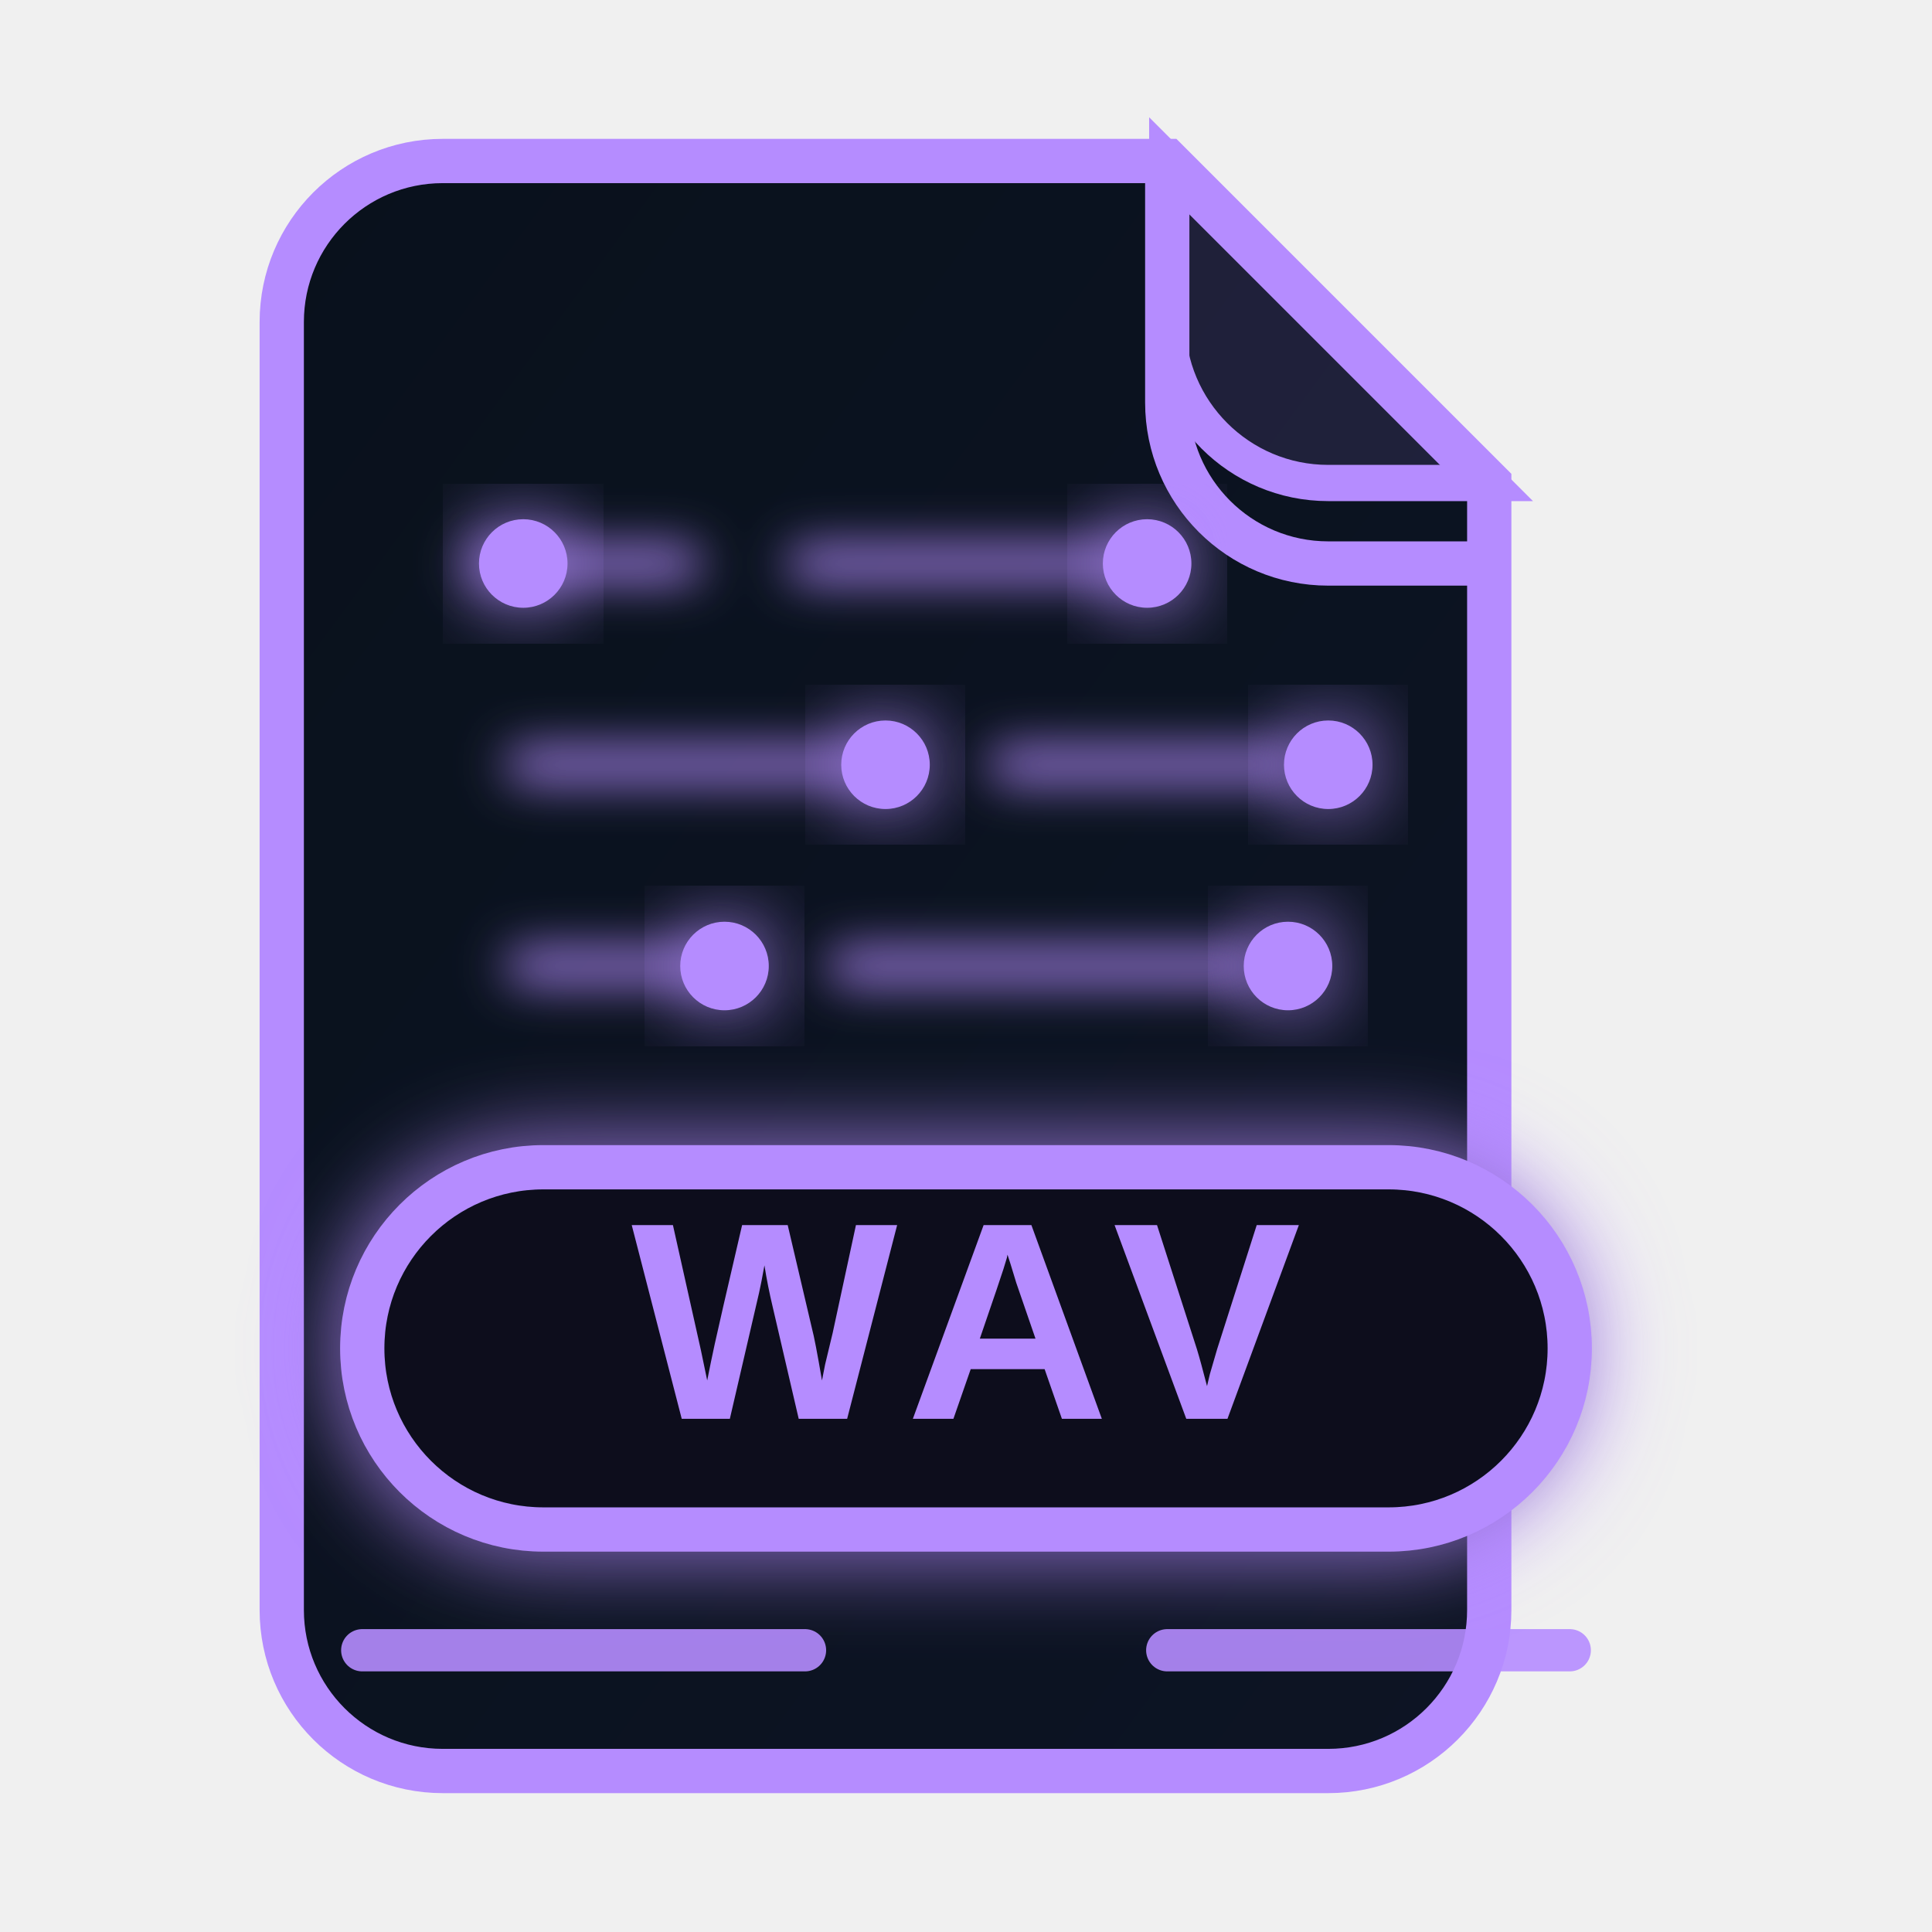
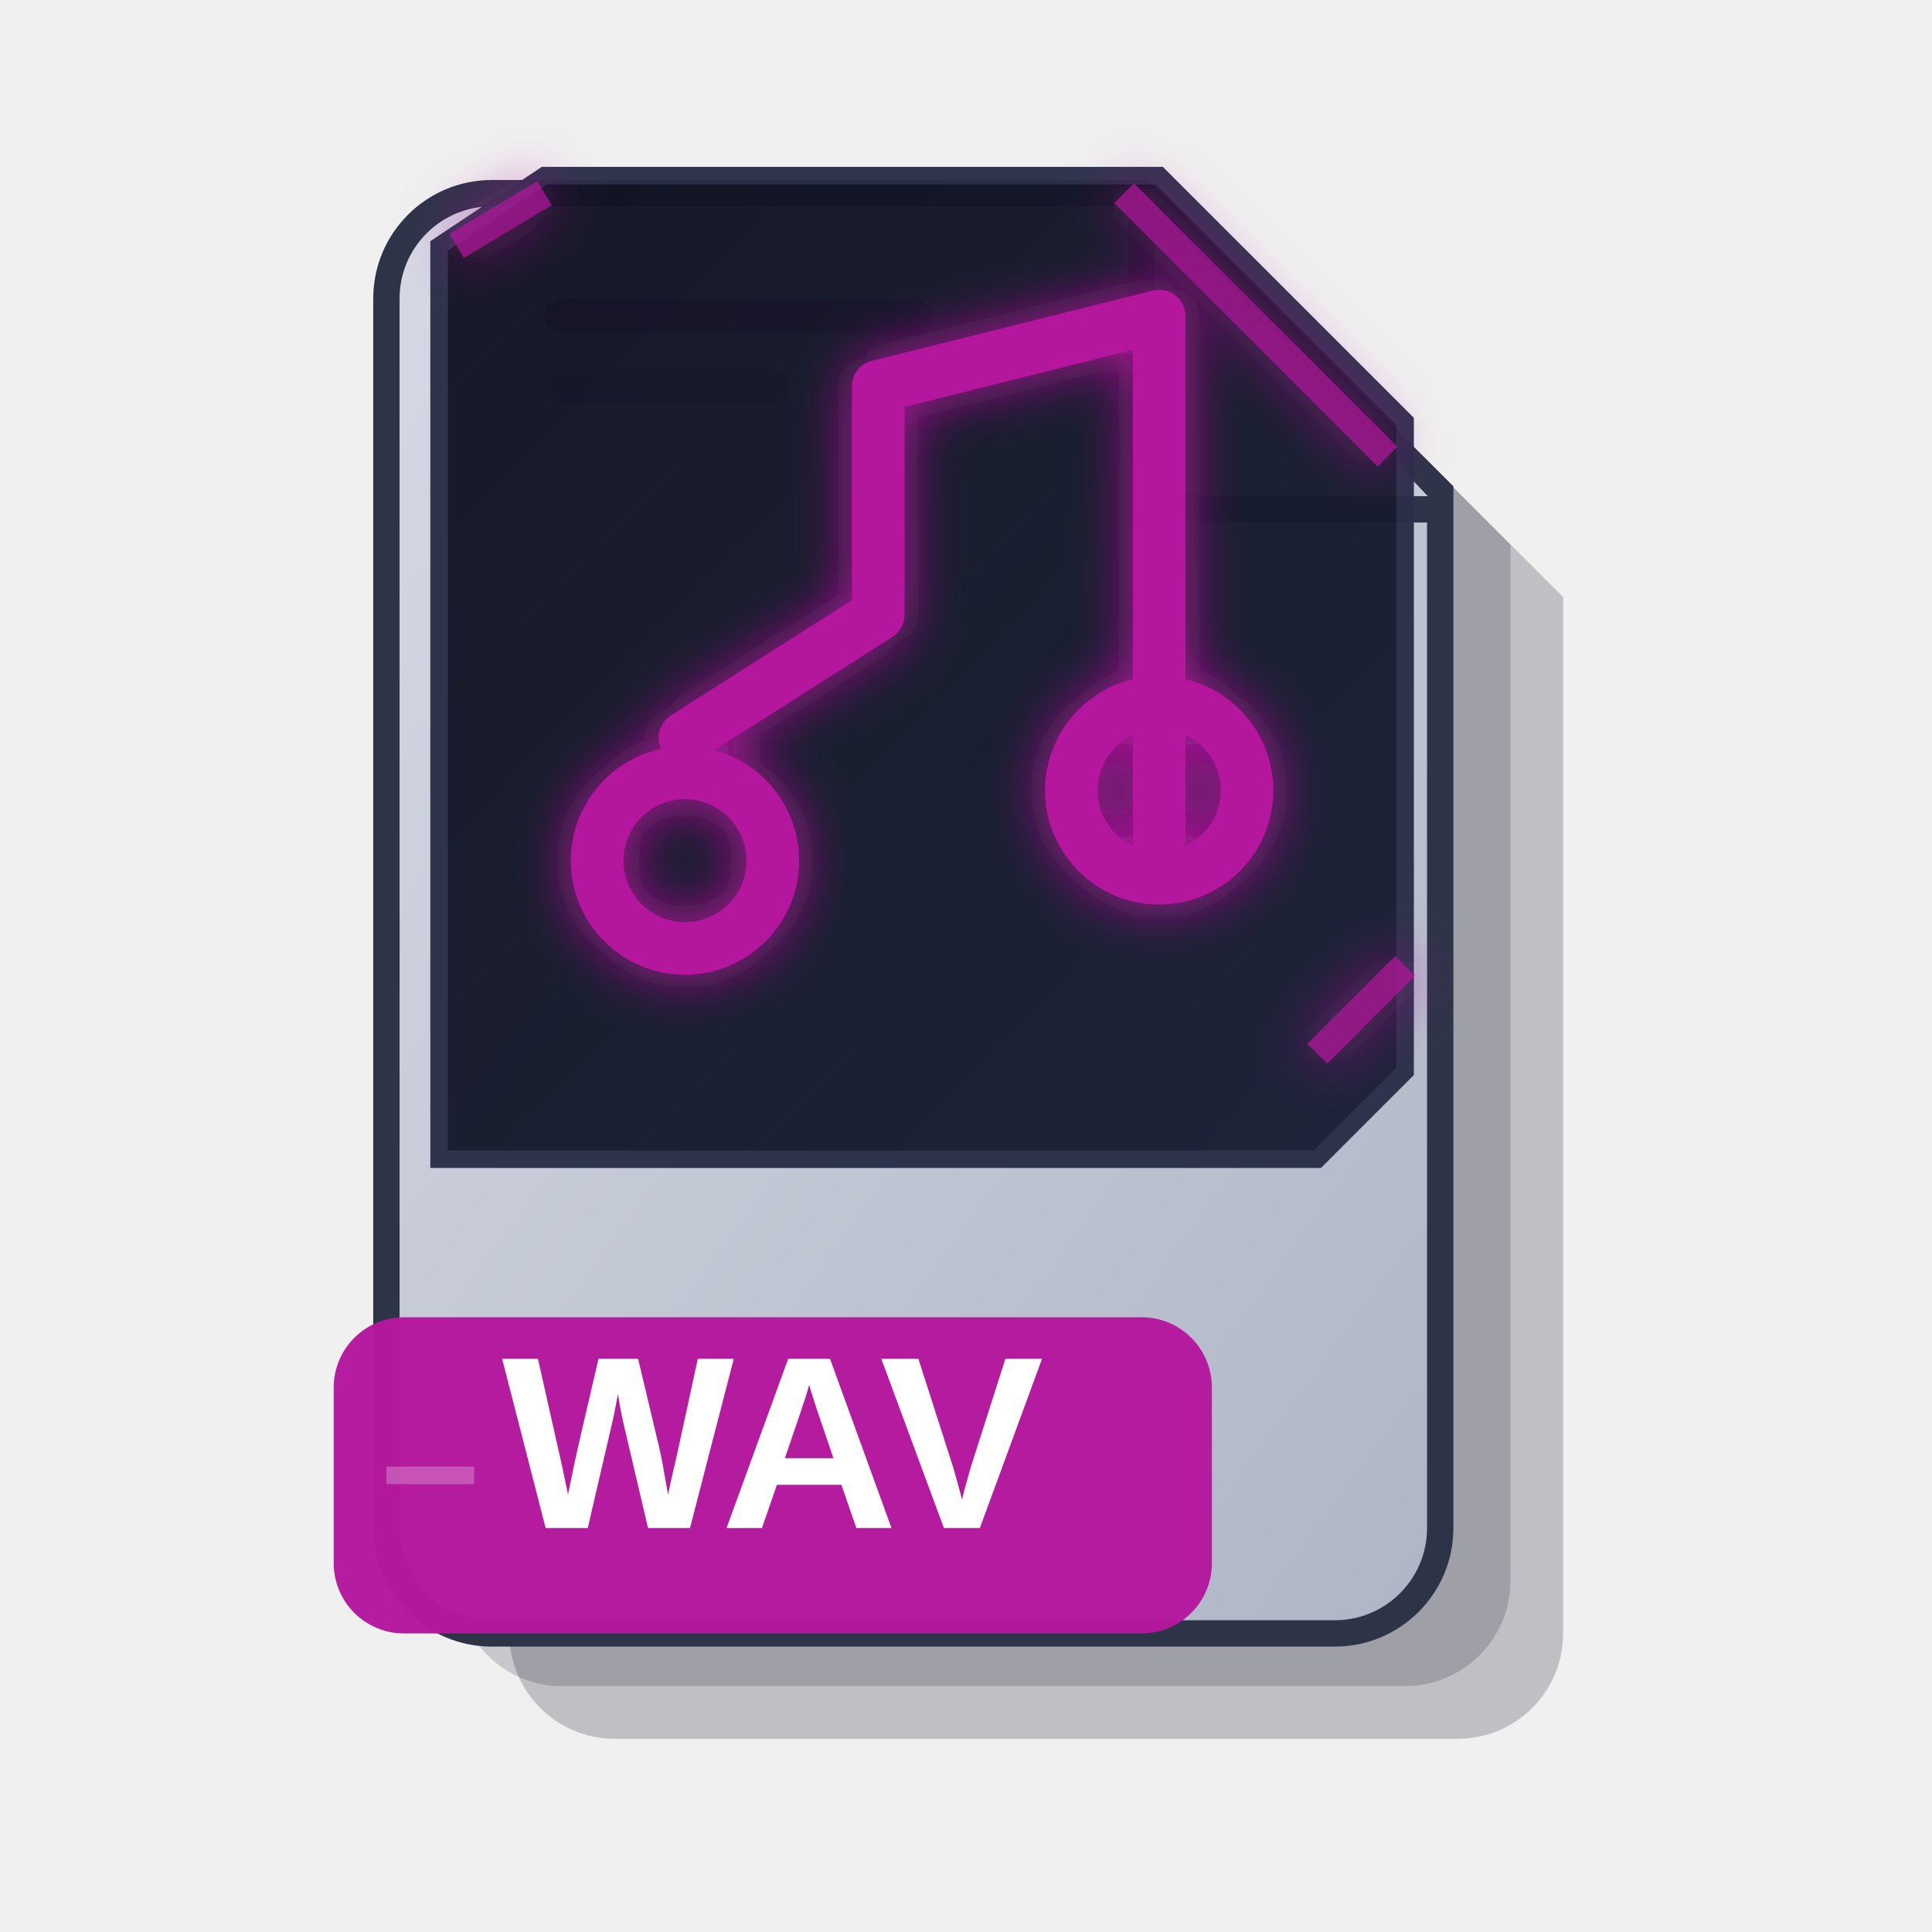
- <svg xmlns="http://www.w3.org/2000/svg" viewBox="0 0 96 96" role="img" aria-label="WAV">
+ <svg xmlns="http://www.w3.org/2000/svg" width="256" height="256" viewBox="0 0 188 220" role="img" aria-label="WAV file icon">
  <defs>
-     <linearGradient id="bg" x1="0" y1="0" x2="1" y2="1">
-       <stop offset="0%" stop-color="#09111c" />
-       <stop offset="100%" stop-color="#0d1424" />
-     </linearGradient>
-     <filter id="glow" x="-40%" y="-40%" width="180%" height="180%">
-       <feGaussianBlur stdDeviation="2.2" result="b" />
+     <filter id="glow" x="-50%" y="-50%" width="200%" height="200%">
+       <feGaussianBlur stdDeviation="3.2" result="blur" />
      <feMerge>
-         <feMergeNode in="b" />
+         <feMergeNode in="blur" />
        <feMergeNode in="SourceGraphic" />
      </feMerge>
    </filter>
-     <filter id="soft" x="-40%" y="-40%" width="180%" height="180%">
-       <feGaussianBlur stdDeviation="1.2" />
-     </filter>
+     <linearGradient id="panel" x1="0" x2="1" y1="0" y2="1">
+       <stop offset="0%" stop-color="#101321" />
+       <stop offset="100%" stop-color="#1b2035" />
+     </linearGradient>
+     <linearGradient id="paper" x1="0" x2="1" y1="0" y2="1">
+       <stop offset="0%" stop-color="#d7dae4" />
+       <stop offset="100%" stop-color="#aeb5c5" />
+     </linearGradient>
  </defs>
-   <path d="M22 8h36l16 16v56a8 8 0 0 1-8 8H22a8 8 0 0 1-8-8V16a8 8 0 0 1 8-8z" fill="url(#bg)" stroke="#b58cff" stroke-width="2.2" />
-   <path d="M58 8v12a8 8 0 0 0 8 8h8" fill="none" stroke="#b58cff" stroke-width="2.2" />
-   <path d="M58 8l16 16H66a8 8 0 0 1-8-8V8z" fill="#b58cff" fill-opacity="0.12" stroke="#b58cff" stroke-width="1.8" />
-   <path d="M24 28h10m6 0h17m-31 10h18m6 0h14m-38 10h10m6 0h20" stroke="#b58cff" stroke-width="1.7" stroke-linecap="round" opacity="0.9" filter="url(#soft)" />
-   <circle cx="26" cy="28" r="2.2" fill="#b58cff" filter="url(#glow)" />
-   <circle cx="57" cy="28" r="2.2" fill="#b58cff" filter="url(#glow)" />
-   <circle cx="44" cy="38" r="2.2" fill="#b58cff" filter="url(#glow)" />
-   <circle cx="66" cy="38" r="2.2" fill="#b58cff" filter="url(#glow)" />
-   <circle cx="36" cy="48" r="2.2" fill="#b58cff" filter="url(#glow)" />
-   <circle cx="64" cy="48" r="2.2" fill="#b58cff" filter="url(#glow)" />
-   <rect x="18" y="58" width="60" height="18" rx="9" fill="#08111f" stroke="#b58cff" stroke-width="2.2" filter="url(#glow)" />
-   <text x="48" y="70.5" text-anchor="middle" font-family="Arial, Helvetica, sans-serif" font-size="14" font-weight="700" letter-spacing="1.2" fill="#b58cff">WAV</text>
-   <path d="M18 82h22m18 0h20" stroke="#b58cff" stroke-width="2.1" stroke-linecap="round" opacity="0.9" />
+   <path d="M40 22h74l34 34v118a12 12 0 0 1-12 12H40a12 12 0 0 1-12-12V34a12 12 0 0 1 12-12z" fill="#15192a" opacity=".22" transform="translate(14 12)" />
+   <path d="M40 22h74l34 34v118a12 12 0 0 1-12 12H40a12 12 0 0 1-12-12V34a12 12 0 0 1 12-12z" fill="#0d1020" opacity=".18" transform="translate(8 6)" />
+   <path d="M40 22h74l34 34v118a12 12 0 0 1-12 12H40a12 12 0 0 1-12-12V34a12 12 0 0 1 12-12z" fill="url(#paper)" stroke="#2e3448" stroke-width="3" />
+   <path d="M114 22v28a8 8 0 0 0 8 8h26" fill="#c7ccda" stroke="#2e3448" stroke-width="3" />
+   <path d="M48 36h40" stroke="#b5179e" stroke-width="4" stroke-linecap="round" opacity=".85" />
+   <path d="M48 44h24" stroke="#2d3348" stroke-width="4" stroke-linecap="round" opacity=".35" />
+   <path d="M34 28l12-8h70l28 28v74l-10 10H34z" fill="url(#panel)" opacity=".97" stroke="#2a2f48" stroke-width="2" />
+   <path d="M36 28l10-6M134 120l10-10M112 22l30 30" stroke="#b5179e" stroke-width="3.2" opacity=".75" filter="url(#glow)" />
+   <g filter="url(#glow)">
+     <path d="M62 84l22-14V44l32-8v60" stroke="#b5179e" stroke-width="6" fill="none" stroke-linecap="round" stroke-linejoin="round" />
+     <circle cx="62" cy="98" r="10" fill="none" stroke="#b5179e" stroke-width="6" />
+     <circle cx="116" cy="90" r="10" fill="none" stroke="#b5179e" stroke-width="6" />
+   </g>
+   <g transform="translate(22 150)">
+     <rect x="0" y="0" width="100" height="36" rx="8" fill="#b5179e" opacity=".98" />
+     <path d="M6 18h10" stroke="#ffffff" stroke-width="2" opacity=".25" />
+     <text x="50" y="24" text-anchor="middle" font-family="Arial, Helvetica, sans-serif" font-size="28" font-weight="700" fill="#ffffff">WAV</text>
+   </g>
</svg>
